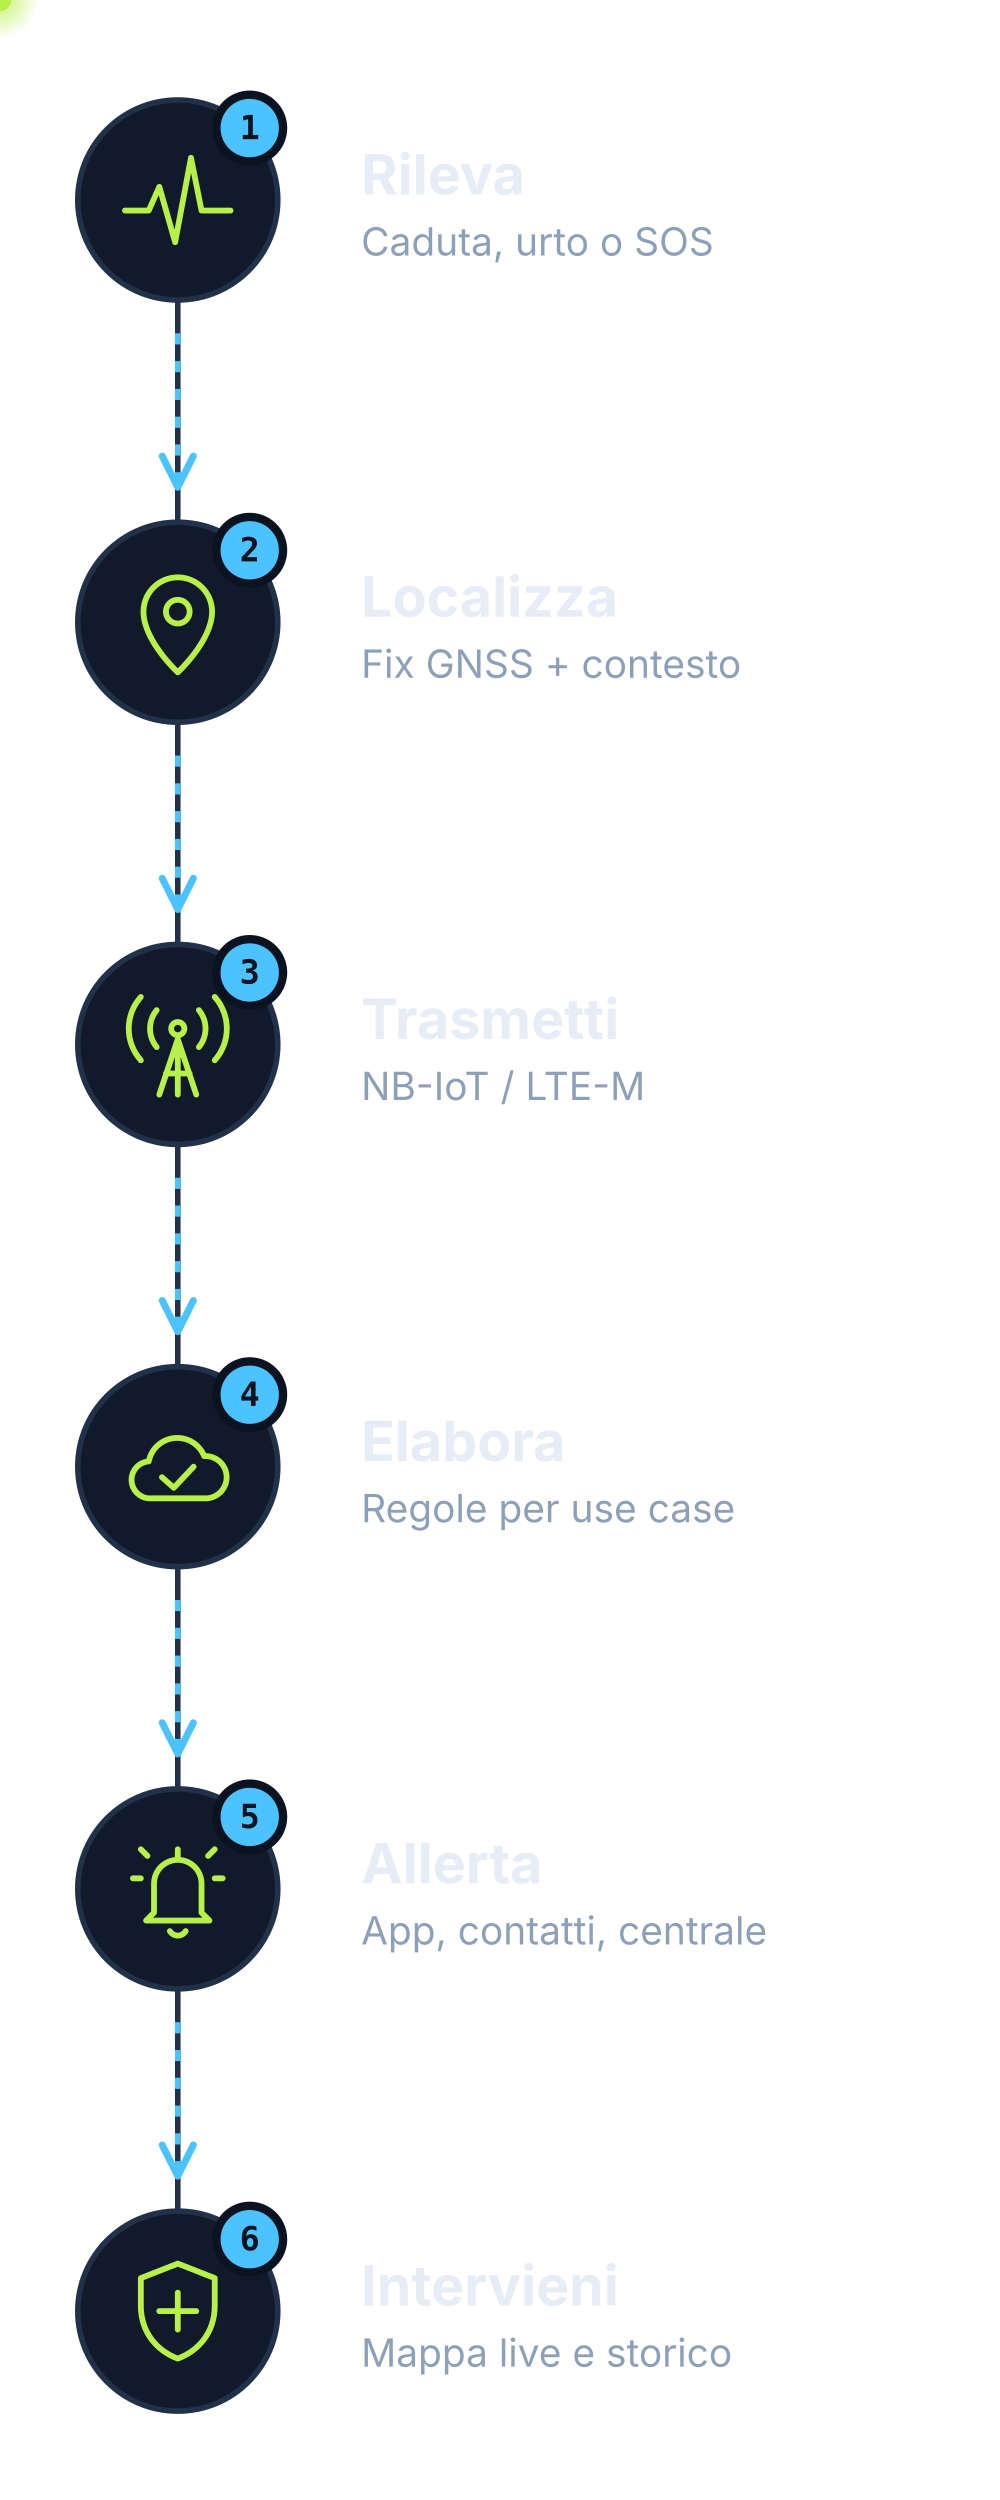
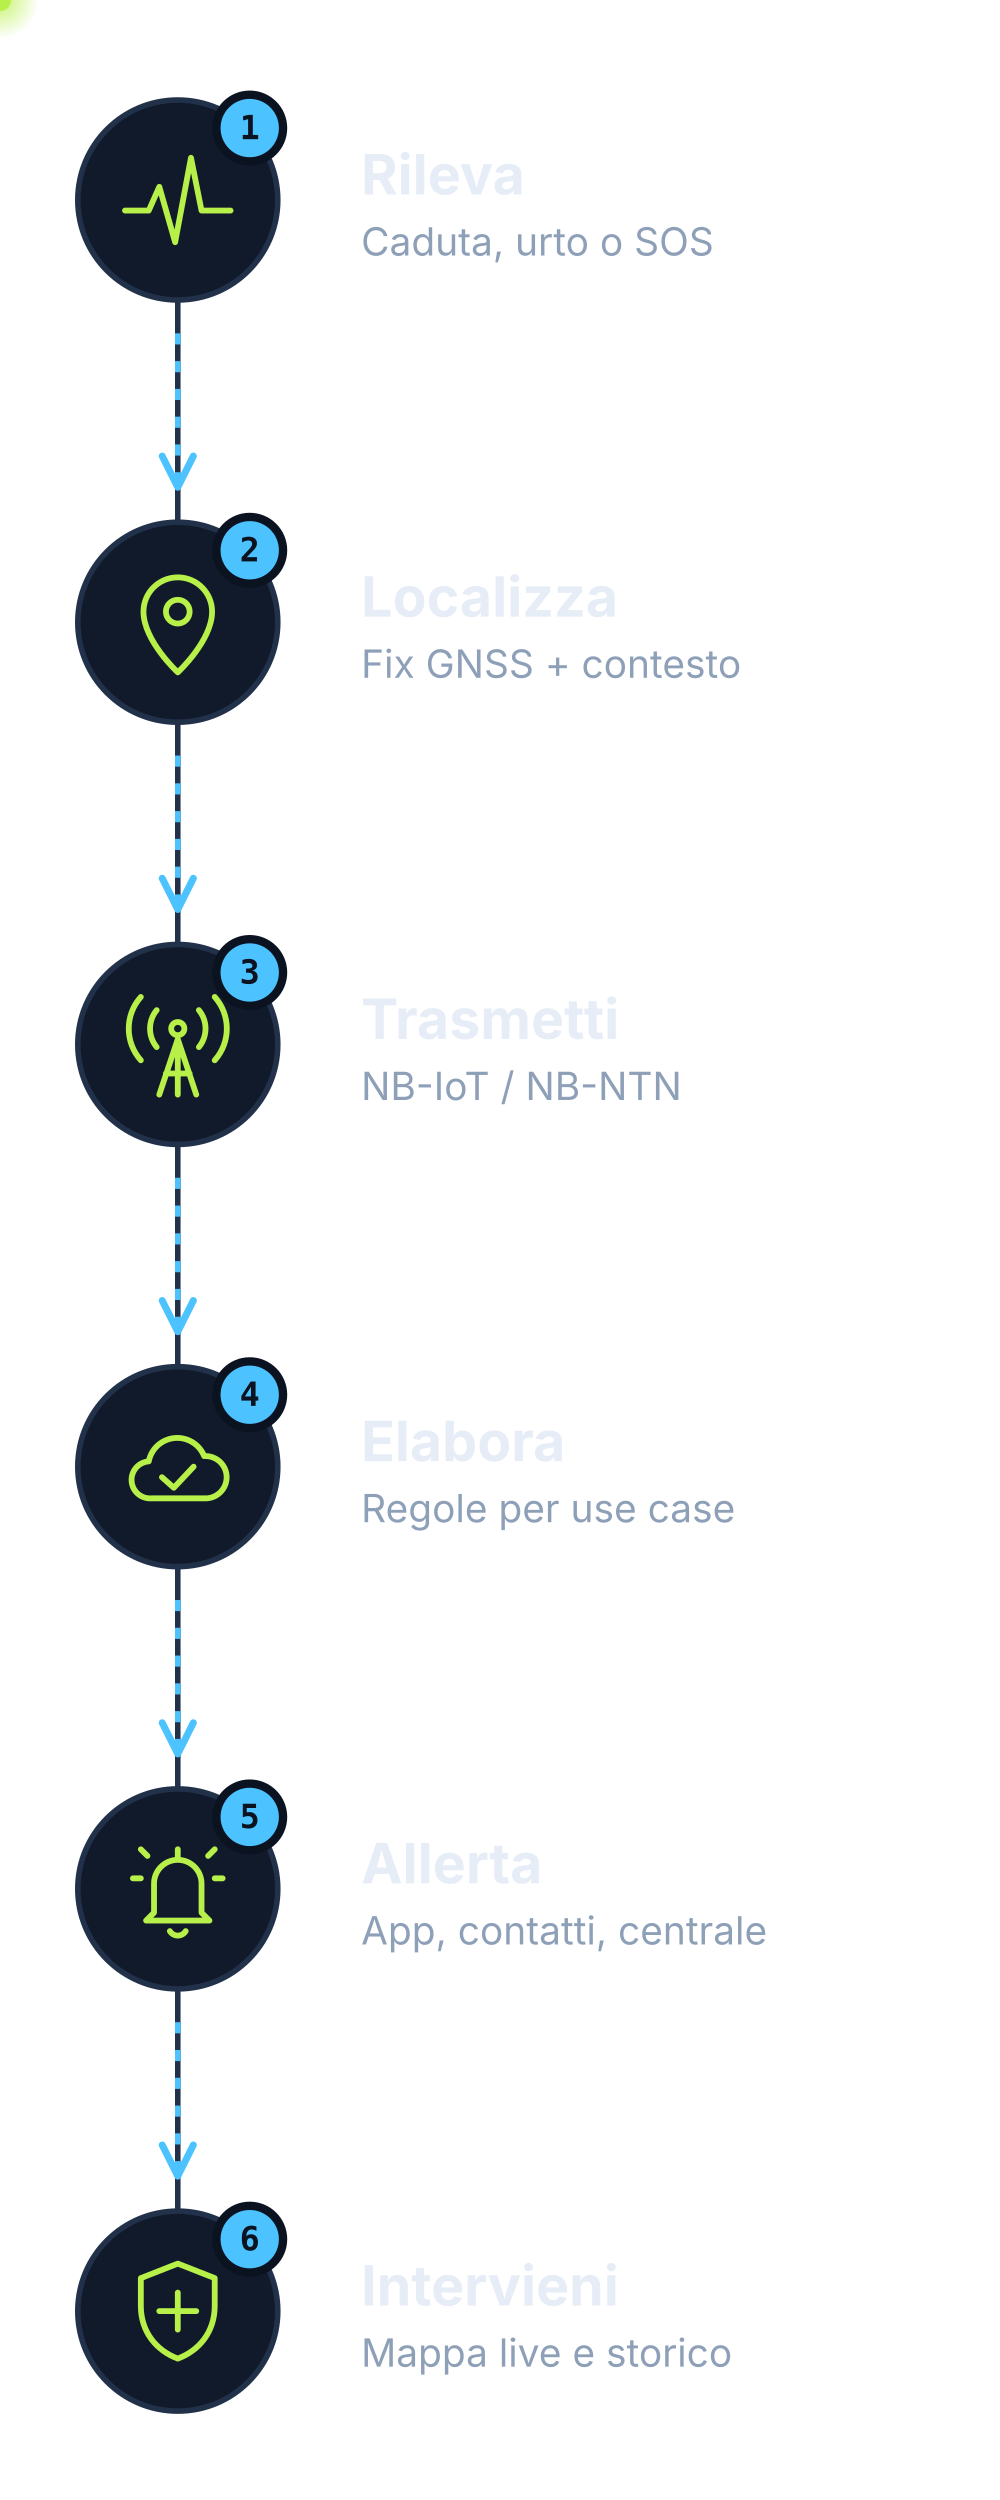
<svg xmlns="http://www.w3.org/2000/svg" viewBox="0 0 360 900" role="img" aria-labelledby="fv-title fv-desc">
  <defs>
    <marker id="fv-arr" viewBox="0 0 10 10" refX="8" refY="5" markerWidth="7" markerHeight="7" orient="auto-start-reverse">
      <path d="M1 1 L9 5 L1 9" fill="none" stroke="#4CC3FF" stroke-width="1.8" stroke-linecap="round" stroke-linejoin="round" />
    </marker>
    <radialGradient id="fv-pg">
      <stop offset="0" stop-color="#B8F04A" />
      <stop offset="1" stop-color="#B8F04A" stop-opacity="0" />
    </radialGradient>
  </defs>
  <style>
  .f-t{font-family:"Space Grotesk",Inter,sans-serif;font-weight:700;fill:#E6EDF7}
  .f-s{font-family:Inter,"Space Grotesk",sans-serif;fill:#8EA0B8}
  .f-n{font-family:"JetBrains Mono",monospace;font-weight:700;fill:#0B1220}
  .f-ico{fill:none;stroke:#B8F04A;stroke-width:2.2;stroke-linecap:round;stroke-linejoin:round}
  .f-ring{fill:none;stroke:#B8F04A;stroke-width:2.5;opacity:0;animation:f-ring 6s linear infinite}
  @keyframes f-ring{0%{opacity:1}14%{opacity:0}100%{opacity:0}}
  @media (prefers-reduced-motion:reduce){.f-ring{animation:none}.f-pulse{display:none}}
</style>
  <line x1="64" y1="72" x2="64" y2="832" stroke="#22314A" stroke-width="2" />
  <line x1="64" y1="120" x2="64" y2="174" stroke="#4CC3FF" stroke-width="2" stroke-dasharray="4 6" marker-end="url(#fv-arr)" />
  <line x1="64" y1="272" x2="64" y2="326" stroke="#4CC3FF" stroke-width="2" stroke-dasharray="4 6" marker-end="url(#fv-arr)" />
  <line x1="64" y1="424" x2="64" y2="478" stroke="#4CC3FF" stroke-width="2" stroke-dasharray="4 6" marker-end="url(#fv-arr)" />
  <line x1="64" y1="576" x2="64" y2="630" stroke="#4CC3FF" stroke-width="2" stroke-dasharray="4 6" marker-end="url(#fv-arr)" />
  <line x1="64" y1="728" x2="64" y2="782" stroke="#4CC3FF" stroke-width="2" stroke-dasharray="4 6" marker-end="url(#fv-arr)" />
  <g class="f-pulse">
    <circle r="14" fill="url(#fv-pg)" opacity="0.8">
      <animateMotion dur="6s" repeatCount="indefinite" path="M64 72 V832" />
    </circle>
    <circle r="4" fill="#B8F04A">
      <animateMotion dur="6s" repeatCount="indefinite" path="M64 72 V832" />
    </circle>
  </g>
  <g>
    <circle cx="64" cy="72" r="36" fill="#111A2B" stroke="#22314A" stroke-width="2" />
    <circle class="f-ring" cx="64" cy="72" r="42" style="animation-delay:0.0s" />
    <g class="f-ico" transform="translate(41.2 49.2) scale(0.95)">
      <path d="M4 28 H13 L17 19 L23 40 L29 8 L33 28 H44" />
    </g>
    <circle cx="89.9" cy="46.1" r="12" fill="#4CC3FF" stroke="#0B1220" stroke-width="3" />
    <text class="f-n" x="89.9" y="50.1" font-size="12" text-anchor="middle">1</text>
  </g>
  <text class="f-t" x="130" y="70" font-size="20">Rileva</text>
  <text class="f-s" x="130" y="92" font-size="14">Caduta, urto o SOS</text>
  <g>
    <circle cx="64" cy="224" r="36" fill="#111A2B" stroke="#22314A" stroke-width="2" />
    <circle class="f-ring" cx="64" cy="224" r="42" style="animation-delay:1.2s" />
    <g class="f-ico" transform="translate(41.2 201.2) scale(0.95)">
      <path d="M24 43 C24 43 11 31 11 20 A13 13 0 0 1 37 20 C37 31 24 43 24 43 Z" />
      <circle cx="24" cy="20" r="4.5" />
    </g>
    <circle cx="89.9" cy="198.1" r="12" fill="#4CC3FF" stroke="#0B1220" stroke-width="3" />
    <text class="f-n" x="89.9" y="202.1" font-size="12" text-anchor="middle">2</text>
  </g>
  <text class="f-t" x="130" y="222" font-size="20">Localizza</text>
  <text class="f-s" x="130" y="244" font-size="14">Fix GNSS + contesto</text>
  <g>
    <circle cx="64" cy="376" r="36" fill="#111A2B" stroke="#22314A" stroke-width="2" />
    <circle class="f-ring" cx="64" cy="376" r="42" style="animation-delay:2.4s" />
    <g class="f-ico" transform="translate(41.2 353.2) scale(0.95)">
      <path d="M24 22 V43 M17 43 L24 22 L31 43 M19.5 35 H28.5" />
      <circle cx="24" cy="18" r="2.5" />
      <path d="M16 11 A11 11 0 0 0 16 25 M32 11 A11 11 0 0 1 32 25 M10 6 A18 18 0 0 0 10 30 M38 6 A18 18 0 0 1 38 30" />
    </g>
    <circle cx="89.9" cy="350.1" r="12" fill="#4CC3FF" stroke="#0B1220" stroke-width="3" />
    <text class="f-n" x="89.9" y="354.1" font-size="12" text-anchor="middle">3</text>
  </g>
  <text class="f-t" x="130" y="374" font-size="20">Trasmetti</text>
-   <text class="f-s" x="130" y="396" font-size="14">NB-IoT / LTE-M</text>
+   <text class="f-s" x="130" y="396" font-size="14">NB-IoT / NB-NTN</text>
  <g>
    <circle cx="64" cy="528" r="36" fill="#111A2B" stroke="#22314A" stroke-width="2" />
    <circle class="f-ring" cx="64" cy="528" r="42" style="animation-delay:3.6s" />
    <g class="f-ico" transform="translate(41.2 505.2) scale(0.95)">
      <path d="M14 36 H35 A8 8 0 0 0 34 20 A11 11 0 0 0 13 22 A7 7 0 0 0 14 36 Z" />
      <path d="M18 28 L22.5 32 L30 24" />
    </g>
    <circle cx="89.9" cy="502.1" r="12" fill="#4CC3FF" stroke="#0B1220" stroke-width="3" />
    <text class="f-n" x="89.9" y="506.1" font-size="12" text-anchor="middle">4</text>
  </g>
  <text class="f-t" x="130" y="526" font-size="20">Elabora</text>
  <text class="f-s" x="130" y="548" font-size="14">Regole per use case</text>
  <g>
    <circle cx="64" cy="680" r="36" fill="#111A2B" stroke="#22314A" stroke-width="2" />
    <circle class="f-ring" cx="64" cy="680" r="42" style="animation-delay:4.8s" />
    <g class="f-ico" transform="translate(41.2 657.2) scale(0.95)">
      <path d="M15 33 V22 A9 9 0 0 1 33 22 V33 L36 36 H12 Z" />
      <path d="M21 40 A3.5 3.5 0 0 0 27 40" />
      <path d="M24 9 V12 M7 20 H10 M38 20 H41 M10 9 L12.5 11.5 M38 9 L35.5 11.5" />
    </g>
    <circle cx="89.9" cy="654.1" r="12" fill="#4CC3FF" stroke="#0B1220" stroke-width="3" />
    <text class="f-n" x="89.9" y="658.1" font-size="12" text-anchor="middle">5</text>
  </g>
  <text class="f-t" x="130" y="678" font-size="20">Allerta</text>
  <text class="f-s" x="130" y="700" font-size="14">App, contatti, centrale</text>
  <g>
    <circle cx="64" cy="832" r="36" fill="#111A2B" stroke="#22314A" stroke-width="2" />
    <circle class="f-ring" cx="64" cy="832" r="42" style="animation-delay:6.0s" />
    <g class="f-ico" transform="translate(41.2 809.2) scale(0.95)">
      <path d="M24 6 L38 11.5 V22 C38 32 32 39 24 42 C16 39 10 32 10 22 V11.5 Z" />
      <path d="M24 17 V31 M17 24 H31" />
    </g>
    <circle cx="89.9" cy="806.1" r="12" fill="#4CC3FF" stroke="#0B1220" stroke-width="3" />
    <text class="f-n" x="89.9" y="810.1" font-size="12" text-anchor="middle">6</text>
  </g>
  <text class="f-t" x="130" y="830" font-size="20">Intervieni</text>
  <text class="f-s" x="130" y="852" font-size="14">Mappa live e storico</text>
</svg>
